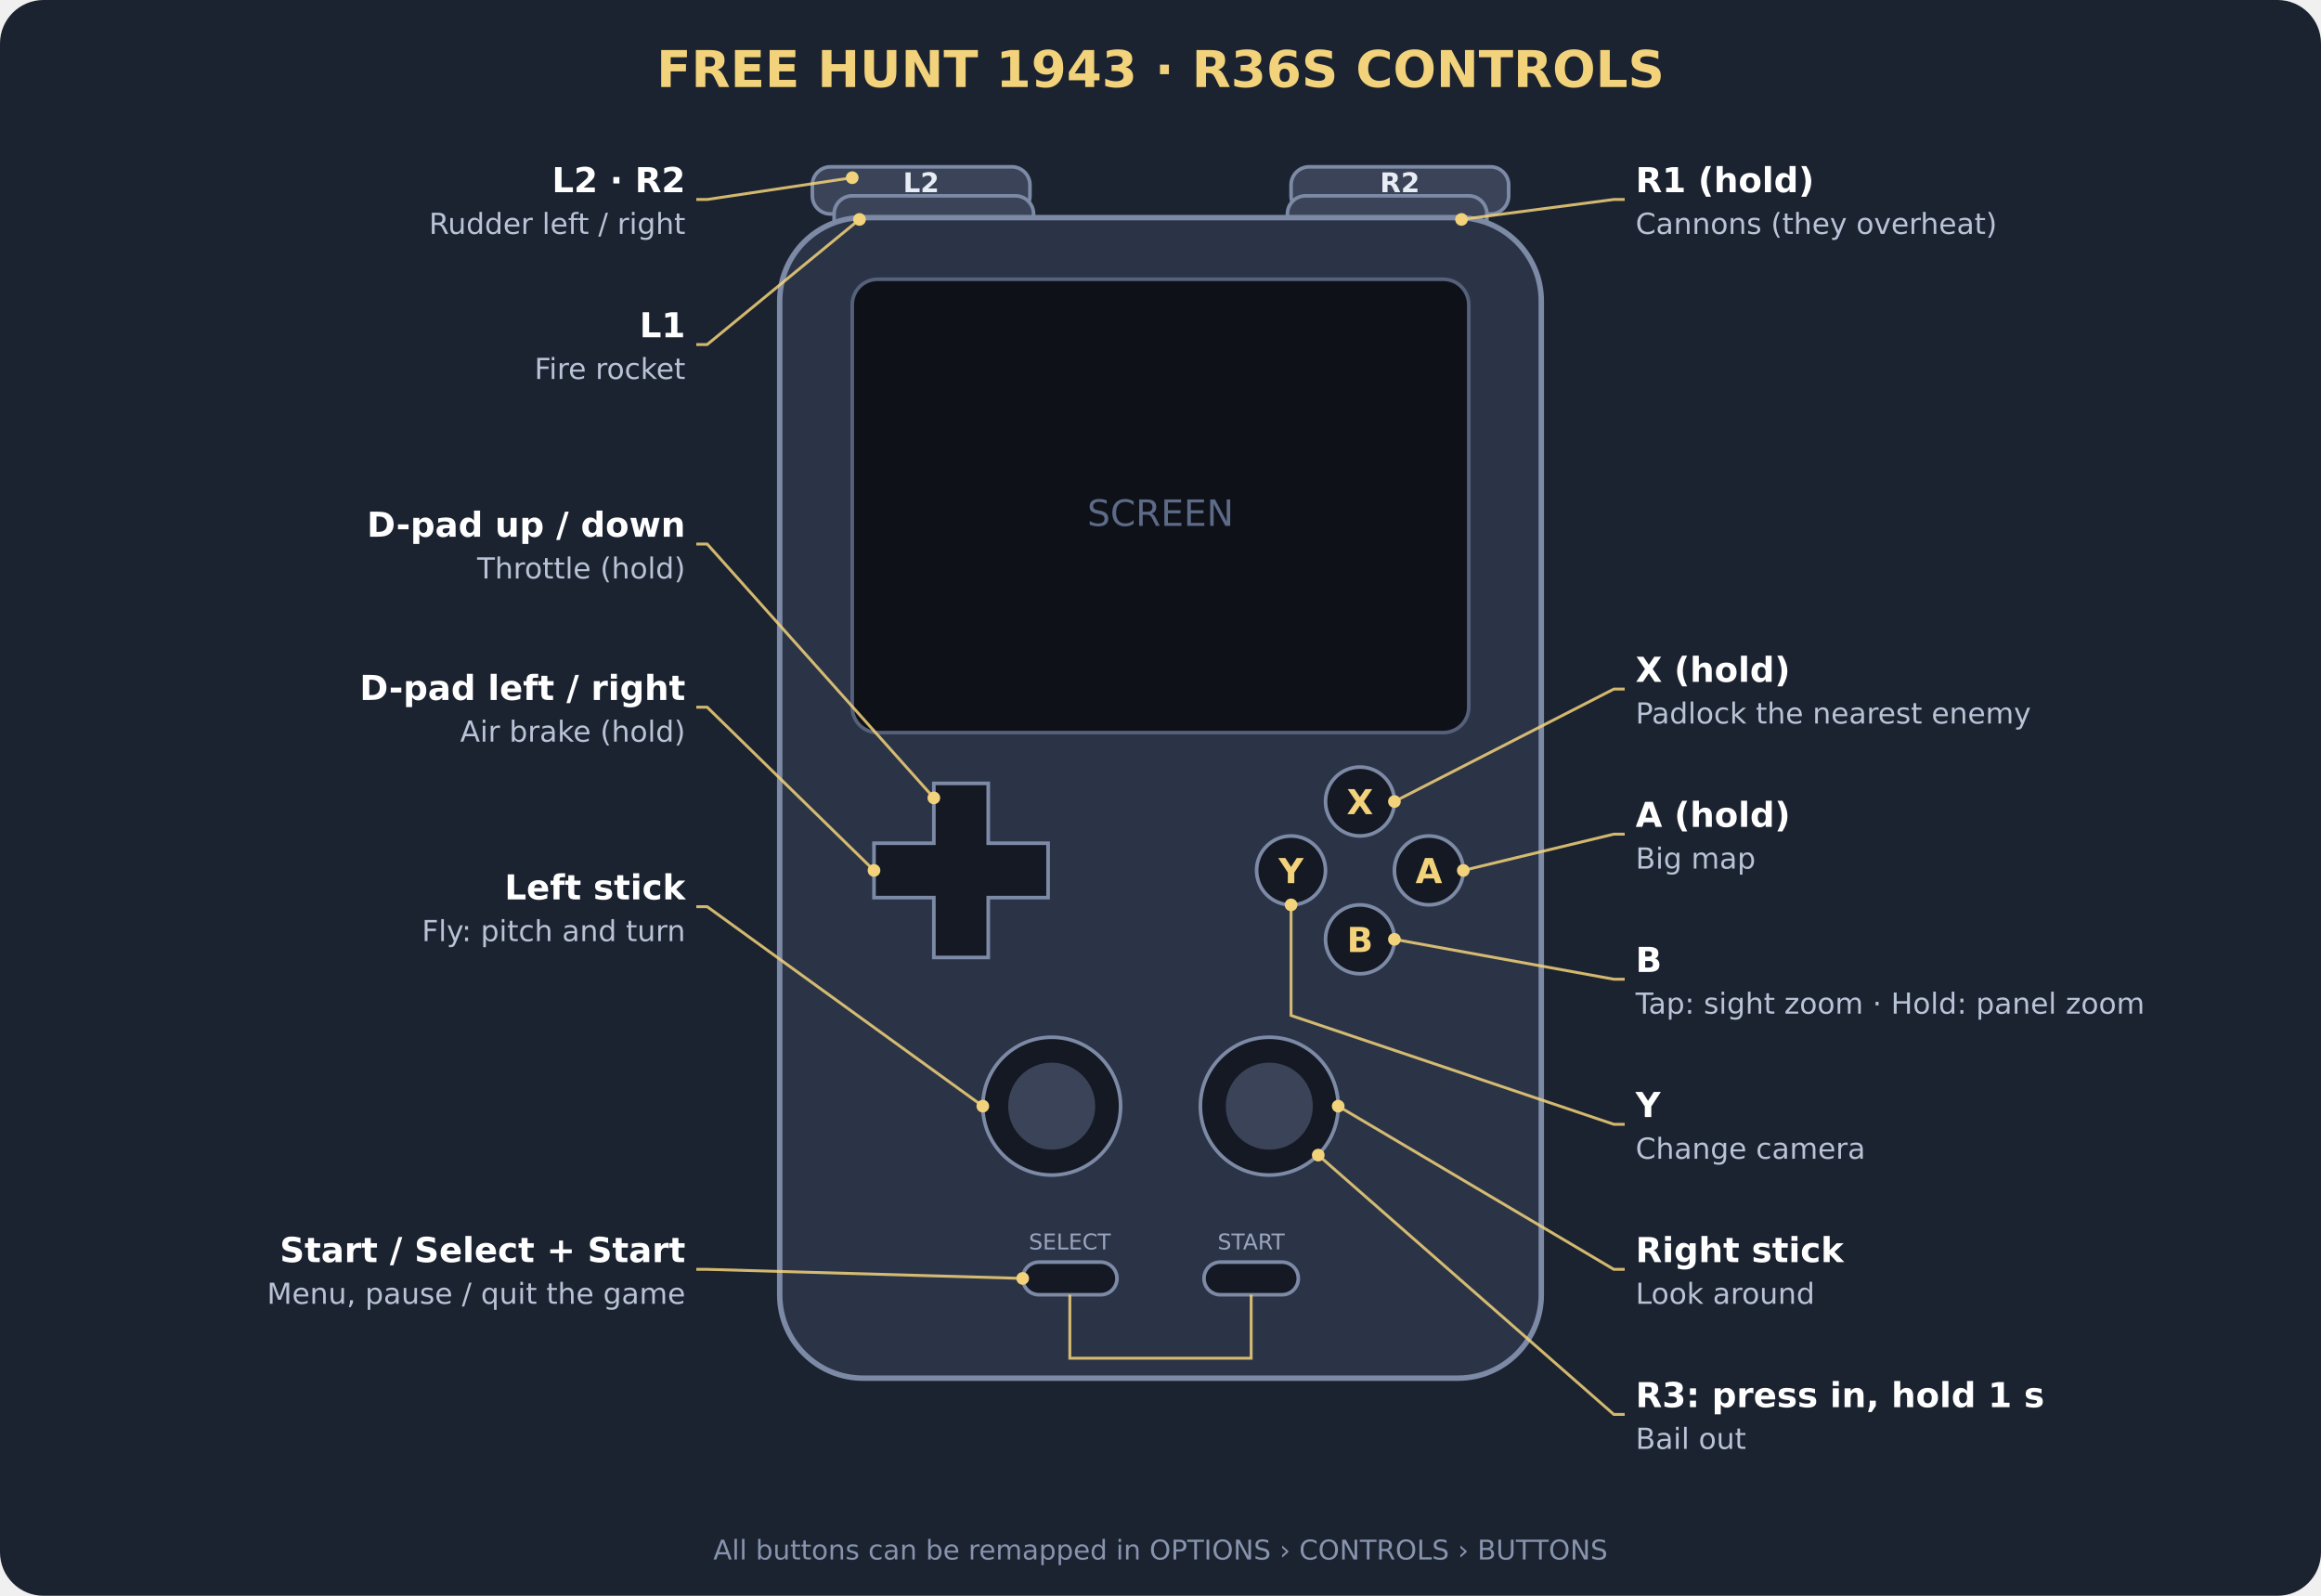
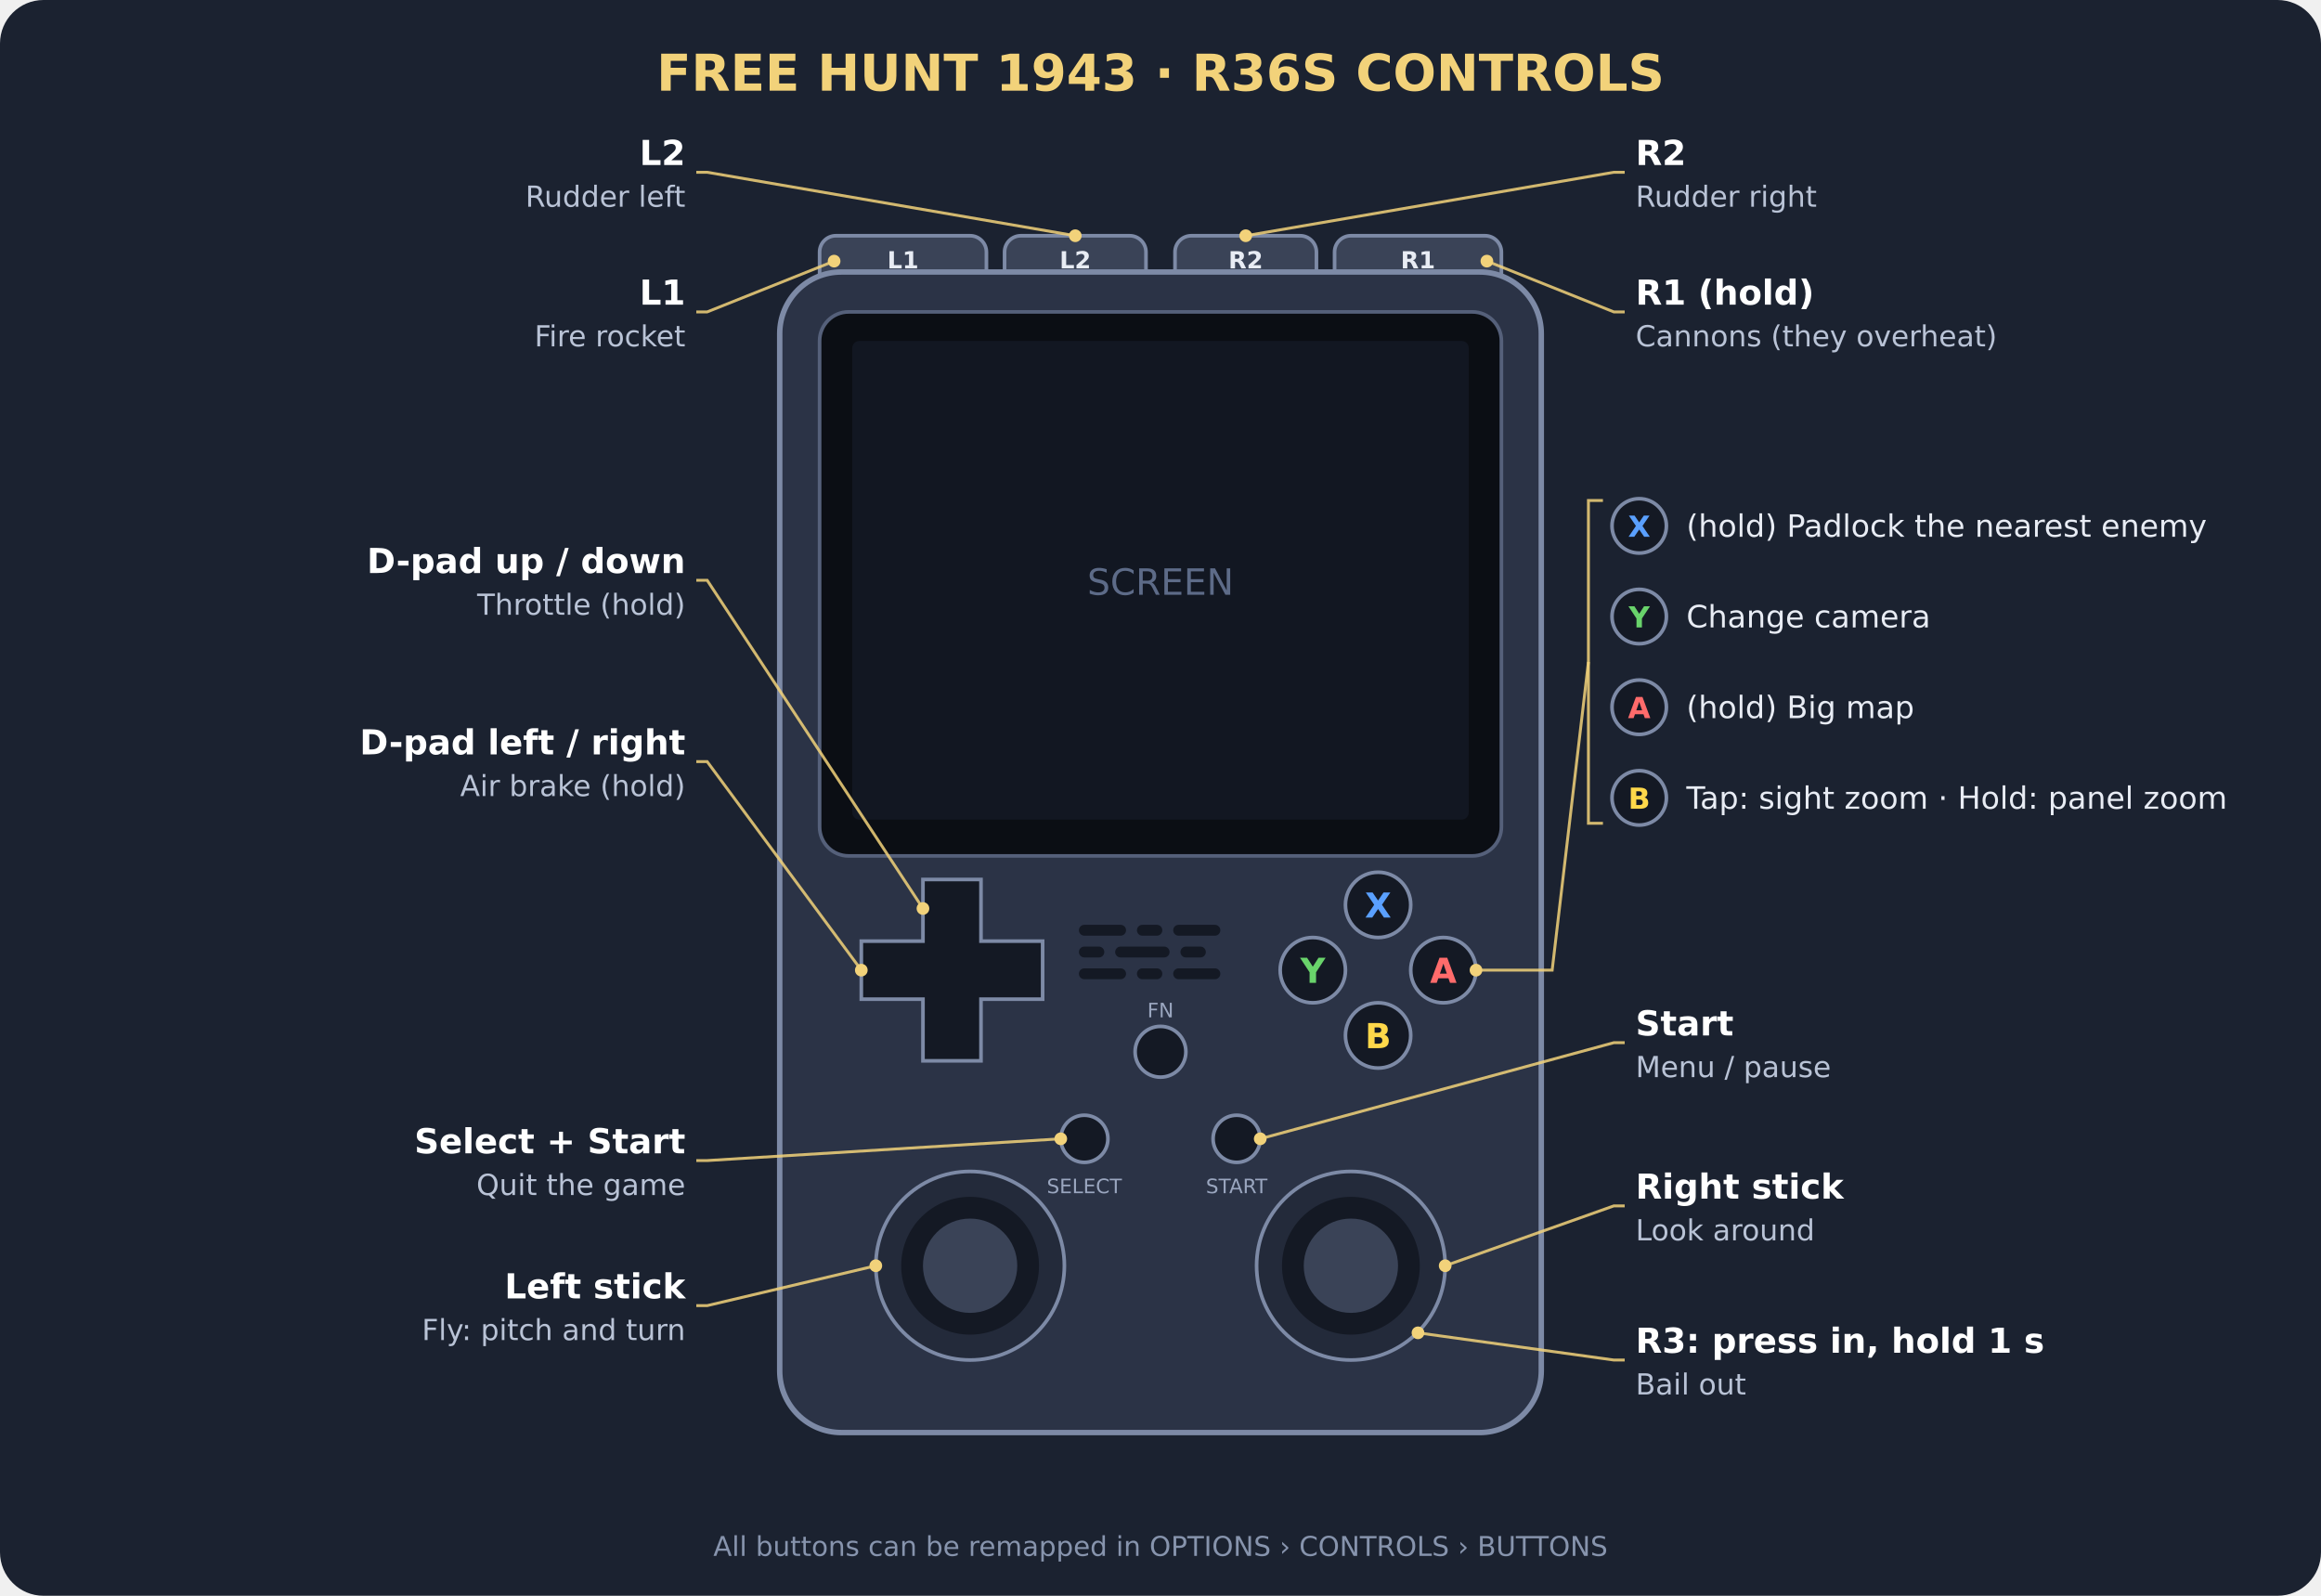
<svg xmlns="http://www.w3.org/2000/svg" viewBox="0 0 1280 880" width="1280" height="880" font-family="Verdana, DejaVu Sans, sans-serif">
  <rect width="1280" height="880" rx="24" fill="#1b2230" />
-   <text x="640" y="48" text-anchor="middle" font-size="28" font-weight="bold" fill="#f2d27a">FREE HUNT 1943 · R36S CONTROLS</text>
-   <rect x="448" y="92" width="120" height="26" rx="10" fill="#3a4357" stroke="#7d8aa6" stroke-width="2" />
-   <rect x="460" y="108" width="110" height="26" rx="10" fill="#3a4357" stroke="#7d8aa6" stroke-width="2" />
-   <rect x="712" y="92" width="120" height="26" rx="10" fill="#3a4357" stroke="#7d8aa6" stroke-width="2" />
-   <rect x="710" y="108" width="110" height="26" rx="10" fill="#3a4357" stroke="#7d8aa6" stroke-width="2" />
-   <rect x="430" y="120" width="420" height="640" rx="46" fill="#2b3346" stroke="#7d8aa6" stroke-width="3" />
-   <rect x="470" y="154" width="340" height="250" rx="14" fill="#0e1118" stroke="#55607a" stroke-width="2" />
-   <text x="640" y="290" text-anchor="middle" font-size="20" fill="#5d6b88">SCREEN</text>
-   <text x="508" y="106" text-anchor="middle" font-size="15" font-weight="bold" fill="#e8ecf4">L2</text>
-   <text x="515" y="126" text-anchor="middle" font-size="13" font-weight="bold" fill="#e8ecf4" />
-   <text x="772" y="106" text-anchor="middle" font-size="15" font-weight="bold" fill="#e8ecf4">R2</text>
-   <path d="M515,432 h30 v33 h33 v30 h-33 v33 h-30 v-33 h-33 v-30 h33 z" fill="#141924" stroke="#7d8aa6" stroke-width="2" />
-   <circle cx="750" cy="442" r="19" fill="#141924" stroke="#7d8aa6" stroke-width="2" />
-   <text x="750" y="449" text-anchor="middle" font-size="19" font-weight="bold" fill="#f2d27a">X</text>
-   <circle cx="712" cy="480" r="19" fill="#141924" stroke="#7d8aa6" stroke-width="2" />
-   <text x="712" y="487" text-anchor="middle" font-size="19" font-weight="bold" fill="#f2d27a">Y</text>
-   <circle cx="788" cy="480" r="19" fill="#141924" stroke="#7d8aa6" stroke-width="2" />
-   <text x="788" y="487" text-anchor="middle" font-size="19" font-weight="bold" fill="#f2d27a">A</text>
-   <circle cx="750" cy="518" r="19" fill="#141924" stroke="#7d8aa6" stroke-width="2" />
-   <text x="750" y="525" text-anchor="middle" font-size="19" font-weight="bold" fill="#f2d27a">B</text>
-   <circle cx="580" cy="610" r="38" fill="#141924" stroke="#7d8aa6" stroke-width="2" />
-   <circle cx="580" cy="610" r="24" fill="#3a4357" />
-   <circle cx="700" cy="610" r="38" fill="#141924" stroke="#7d8aa6" stroke-width="2" />
-   <circle cx="700" cy="610" r="24" fill="#3a4357" />
-   <rect x="564" y="696" width="52" height="18" rx="9" fill="#141924" stroke="#7d8aa6" stroke-width="2" />
-   <text x="590" y="689" text-anchor="middle" font-size="12" fill="#9aa6bf">SELECT</text>
-   <rect x="664" y="696" width="52" height="18" rx="9" fill="#141924" stroke="#7d8aa6" stroke-width="2" />
-   <text x="690" y="689" text-anchor="middle" font-size="12" fill="#9aa6bf">START</text>
-   <polyline points="470,98 390,110 384,110" fill="none" stroke="#f2d27a" stroke-width="1.6" opacity="0.85" />
-   <circle cx="470" cy="98" r="3.5" fill="#f2d27a" />
-   <text x="378" y="106" text-anchor="end" font-size="19" font-weight="bold" fill="#ffffff">L2 · R2</text>
-   <text x="378" y="129" text-anchor="end" font-size="16" fill="#b9c3d6">Rudder left / right</text>
-   <polyline points="474,121 390,190 384,190" fill="none" stroke="#f2d27a" stroke-width="1.6" opacity="0.85" />
-   <circle cx="474" cy="121" r="3.5" fill="#f2d27a" />
-   <text x="378" y="186" text-anchor="end" font-size="19" font-weight="bold" fill="#ffffff">L1</text>
-   <text x="378" y="209" text-anchor="end" font-size="16" fill="#b9c3d6">Fire rocket</text>
-   <polyline points="515,440 390,300 384,300" fill="none" stroke="#f2d27a" stroke-width="1.6" opacity="0.85" />
-   <circle cx="515" cy="440" r="3.5" fill="#f2d27a" />
-   <text x="378" y="296" text-anchor="end" font-size="19" font-weight="bold" fill="#ffffff">D-pad up / down</text>
-   <text x="378" y="319" text-anchor="end" font-size="16" fill="#b9c3d6">Throttle (hold)</text>
-   <polyline points="482,480 390,390 384,390" fill="none" stroke="#f2d27a" stroke-width="1.6" opacity="0.85" />
-   <circle cx="482" cy="480" r="3.5" fill="#f2d27a" />
-   <text x="378" y="386" text-anchor="end" font-size="19" font-weight="bold" fill="#ffffff">D-pad left / right</text>
-   <text x="378" y="409" text-anchor="end" font-size="16" fill="#b9c3d6">Air brake (hold)</text>
-   <polyline points="542,610 390,500 384,500" fill="none" stroke="#f2d27a" stroke-width="1.6" opacity="0.85" />
-   <circle cx="542" cy="610" r="3.5" fill="#f2d27a" />
-   <text x="378" y="496" text-anchor="end" font-size="19" font-weight="bold" fill="#ffffff">Left stick</text>
-   <text x="378" y="519" text-anchor="end" font-size="16" fill="#b9c3d6">Fly: pitch and turn</text>
-   <polyline points="564,705 390,700 384,700" fill="none" stroke="#f2d27a" stroke-width="1.6" opacity="0.85" />
-   <circle cx="564" cy="705" r="3.5" fill="#f2d27a" />
-   <text x="378" y="696" text-anchor="end" font-size="19" font-weight="bold" fill="#ffffff">Start  /  Select + Start</text>
-   <text x="378" y="719" text-anchor="end" font-size="16" fill="#b9c3d6">Menu, pause  /  quit the game</text>
-   <polyline points="690,714 690,749 590,749 590,714" fill="none" stroke="#f2d27a" stroke-width="1.6" opacity="0.85" />
-   <polyline points="806,121 890,110 896,110" fill="none" stroke="#f2d27a" stroke-width="1.6" opacity="0.85" />
-   <circle cx="806" cy="121" r="3.5" fill="#f2d27a" />
-   <text x="902" y="106" text-anchor="start" font-size="19" font-weight="bold" fill="#ffffff">R1 (hold)</text>
-   <text x="902" y="129" text-anchor="start" font-size="16" fill="#b9c3d6">Cannons (they overheat)</text>
-   <polyline points="769,442 890,380 896,380" fill="none" stroke="#f2d27a" stroke-width="1.6" opacity="0.85" />
-   <circle cx="769" cy="442" r="3.5" fill="#f2d27a" />
-   <text x="902" y="376" text-anchor="start" font-size="19" font-weight="bold" fill="#ffffff">X (hold)</text>
-   <text x="902" y="399" text-anchor="start" font-size="16" fill="#b9c3d6">Padlock the nearest enemy</text>
-   <polyline points="807,480 890,460 896,460" fill="none" stroke="#f2d27a" stroke-width="1.6" opacity="0.85" />
-   <circle cx="807" cy="480" r="3.5" fill="#f2d27a" />
-   <text x="902" y="456" text-anchor="start" font-size="19" font-weight="bold" fill="#ffffff">A (hold)</text>
-   <text x="902" y="479" text-anchor="start" font-size="16" fill="#b9c3d6">Big map</text>
-   <polyline points="769,518 890,540 896,540" fill="none" stroke="#f2d27a" stroke-width="1.6" opacity="0.85" />
-   <circle cx="769" cy="518" r="3.5" fill="#f2d27a" />
-   <text x="902" y="536" text-anchor="start" font-size="19" font-weight="bold" fill="#ffffff">B</text>
-   <text x="902" y="559" text-anchor="start" font-size="16" fill="#b9c3d6">Tap: sight zoom · Hold: panel zoom</text>
-   <polyline points="712,499 712,560 890,620 896,620" fill="none" stroke="#f2d27a" stroke-width="1.6" opacity="0.85" />
-   <circle cx="712" cy="499" r="3.5" fill="#f2d27a" />
-   <text x="902" y="616" text-anchor="start" font-size="19" font-weight="bold" fill="#ffffff">Y</text>
-   <text x="902" y="639" text-anchor="start" font-size="16" fill="#b9c3d6">Change camera</text>
-   <polyline points="738,610 890,700 896,700" fill="none" stroke="#f2d27a" stroke-width="1.6" opacity="0.85" />
-   <circle cx="738" cy="610" r="3.5" fill="#f2d27a" />
-   <text x="902" y="696" text-anchor="start" font-size="19" font-weight="bold" fill="#ffffff">Right stick</text>
-   <text x="902" y="719" text-anchor="start" font-size="16" fill="#b9c3d6">Look around</text>
-   <polyline points="727,637 890,780 896,780" fill="none" stroke="#f2d27a" stroke-width="1.6" opacity="0.85" />
-   <circle cx="727" cy="637" r="3.5" fill="#f2d27a" />
-   <text x="902" y="776" text-anchor="start" font-size="19" font-weight="bold" fill="#ffffff">R3: press in, hold 1 s</text>
-   <text x="902" y="799" text-anchor="start" font-size="16" fill="#b9c3d6">Bail out</text>
-   <text x="640" y="860" text-anchor="middle" font-size="15" fill="#8794ad">All buttons can be remapped in OPTIONS › CONTROLS › BUTTONS</text>
+   <text x="640" y="50" text-anchor="middle" font-size="28" font-weight="bold" fill="#f2d27a">FREE HUNT 1943 · R36S CONTROLS</text>
+   <rect x="452" y="130" width="92" height="34" rx="9" fill="#3a4357" stroke="#7d8aa6" stroke-width="2" />
+   <text x="498.0" y="148" text-anchor="middle" font-size="13" font-weight="bold" fill="#e8ecf4">L1</text>
+   <rect x="554" y="130" width="78" height="34" rx="9" fill="#3a4357" stroke="#7d8aa6" stroke-width="2" />
+   <text x="593.0" y="148" text-anchor="middle" font-size="13" font-weight="bold" fill="#e8ecf4">L2</text>
+   <rect x="648" y="130" width="78" height="34" rx="9" fill="#3a4357" stroke="#7d8aa6" stroke-width="2" />
+   <text x="687.0" y="148" text-anchor="middle" font-size="13" font-weight="bold" fill="#e8ecf4">R2</text>
+   <rect x="736" y="130" width="92" height="34" rx="9" fill="#3a4357" stroke="#7d8aa6" stroke-width="2" />
+   <text x="782.0" y="148" text-anchor="middle" font-size="13" font-weight="bold" fill="#e8ecf4">R1</text>
+   <rect x="430" y="150" width="420" height="640" rx="34" fill="#2b3346" stroke="#7d8aa6" stroke-width="3" />
+   <rect x="452" y="172" width="376" height="300" rx="16" fill="#0b0e14" stroke="#55607a" stroke-width="2" />
+   <rect x="470" y="188" width="340" height="264" rx="4" fill="#121722" />
+   <text x="640.0" y="328" text-anchor="middle" font-size="20" fill="#5d6b88">SCREEN</text>
+   <rect x="595.0" y="510" width="26" height="6" rx="3" fill="#141924" />
+   <rect x="627.0" y="510" width="14" height="6" rx="3" fill="#141924" />
+   <rect x="647.0" y="510" width="26" height="6" rx="3" fill="#141924" />
+   <rect x="595.0" y="522" width="14" height="6" rx="3" fill="#141924" />
+   <rect x="615.0" y="522" width="30" height="6" rx="3" fill="#141924" />
+   <rect x="651.0" y="522" width="14" height="6" rx="3" fill="#141924" />
+   <rect x="595.0" y="534" width="26" height="6" rx="3" fill="#141924" />
+   <rect x="627.0" y="534" width="14" height="6" rx="3" fill="#141924" />
+   <rect x="647.0" y="534" width="26" height="6" rx="3" fill="#141924" />
+   <path d="M509,485 h32 v34 h34 v32 h-34 v34 h-32 v-34 h-34 v-32 h34 z" fill="#141924" stroke="#7d8aa6" stroke-width="2" />
+   <circle cx="760" cy="499" r="18" fill="#141924" stroke="#7d8aa6" stroke-width="2" />
+   <text x="760" y="506" text-anchor="middle" font-size="19" font-weight="bold" fill="#5aa0ff">X</text>
+   <circle cx="724" cy="535" r="18" fill="#141924" stroke="#7d8aa6" stroke-width="2" />
+   <text x="724" y="542" text-anchor="middle" font-size="19" font-weight="bold" fill="#69d36b">Y</text>
+   <circle cx="796" cy="535" r="18" fill="#141924" stroke="#7d8aa6" stroke-width="2" />
+   <text x="796" y="542" text-anchor="middle" font-size="19" font-weight="bold" fill="#ff6b6b">A</text>
+   <circle cx="760" cy="571" r="18" fill="#141924" stroke="#7d8aa6" stroke-width="2" />
+   <text x="760" y="578" text-anchor="middle" font-size="19" font-weight="bold" fill="#ffd84a">B</text>
+   <circle cx="640.0" cy="580" r="14" fill="#141924" stroke="#7d8aa6" stroke-width="2" />
+   <text x="640.0" y="561" text-anchor="middle" font-size="11" fill="#9aa6bf">FN</text>
+   <circle cx="598.0" cy="628" r="13" fill="#141924" stroke="#7d8aa6" stroke-width="2" />
+   <text x="598.0" y="658" text-anchor="middle" font-size="11" fill="#9aa6bf">SELECT</text>
+   <circle cx="682.0" cy="628" r="13" fill="#141924" stroke="#7d8aa6" stroke-width="2" />
+   <text x="682.0" y="658" text-anchor="middle" font-size="11" fill="#9aa6bf">START</text>
+   <circle cx="535" cy="698" r="52" fill="#232a3a" stroke="#7d8aa6" stroke-width="2" />
+   <circle cx="535" cy="698" r="38" fill="#141924" />
+   <circle cx="535" cy="698" r="26" fill="#3a4357" />
+   <circle cx="745" cy="698" r="52" fill="#232a3a" stroke="#7d8aa6" stroke-width="2" />
+   <circle cx="745" cy="698" r="38" fill="#141924" />
+   <circle cx="745" cy="698" r="26" fill="#3a4357" />
+   <polyline points="593.0,130 390,95 384,95" fill="none" stroke="#f2d27a" stroke-width="1.6" opacity="0.85" />
+   <circle cx="593.0" cy="130" r="3.5" fill="#f2d27a" />
+   <text x="378" y="91" text-anchor="end" font-size="19" font-weight="bold" fill="#ffffff">L2</text>
+   <text x="378" y="114" text-anchor="end" font-size="16" fill="#b9c3d6">Rudder left</text>
+   <polyline points="460,144 390,172 384,172" fill="none" stroke="#f2d27a" stroke-width="1.6" opacity="0.85" />
+   <circle cx="460" cy="144" r="3.5" fill="#f2d27a" />
+   <text x="378" y="168" text-anchor="end" font-size="19" font-weight="bold" fill="#ffffff">L1</text>
+   <text x="378" y="191" text-anchor="end" font-size="16" fill="#b9c3d6">Fire rocket</text>
+   <polyline points="509,501 390,320 384,320" fill="none" stroke="#f2d27a" stroke-width="1.6" opacity="0.85" />
+   <circle cx="509" cy="501" r="3.5" fill="#f2d27a" />
+   <text x="378" y="316" text-anchor="end" font-size="19" font-weight="bold" fill="#ffffff">D-pad up / down</text>
+   <text x="378" y="339" text-anchor="end" font-size="16" fill="#b9c3d6">Throttle (hold)</text>
+   <polyline points="475,535 390,420 384,420" fill="none" stroke="#f2d27a" stroke-width="1.6" opacity="0.85" />
+   <circle cx="475" cy="535" r="3.5" fill="#f2d27a" />
+   <text x="378" y="416" text-anchor="end" font-size="19" font-weight="bold" fill="#ffffff">D-pad left / right</text>
+   <text x="378" y="439" text-anchor="end" font-size="16" fill="#b9c3d6">Air brake (hold)</text>
+   <polyline points="585.0,628 390,640 384,640" fill="none" stroke="#f2d27a" stroke-width="1.6" opacity="0.85" />
+   <circle cx="585.0" cy="628" r="3.5" fill="#f2d27a" />
+   <text x="378" y="636" text-anchor="end" font-size="19" font-weight="bold" fill="#ffffff">Select + Start</text>
+   <text x="378" y="659" text-anchor="end" font-size="16" fill="#b9c3d6">Quit the game</text>
+   <polyline points="483,698 390,720 384,720" fill="none" stroke="#f2d27a" stroke-width="1.6" opacity="0.85" />
+   <circle cx="483" cy="698" r="3.5" fill="#f2d27a" />
+   <text x="378" y="716" text-anchor="end" font-size="19" font-weight="bold" fill="#ffffff">Left stick</text>
+   <text x="378" y="739" text-anchor="end" font-size="16" fill="#b9c3d6">Fly: pitch and turn</text>
+   <polyline points="687.0,130 890,95 896,95" fill="none" stroke="#f2d27a" stroke-width="1.6" opacity="0.85" />
+   <circle cx="687.0" cy="130" r="3.5" fill="#f2d27a" />
+   <text x="902" y="91" text-anchor="start" font-size="19" font-weight="bold" fill="#ffffff">R2</text>
+   <text x="902" y="114" text-anchor="start" font-size="16" fill="#b9c3d6">Rudder right</text>
+   <polyline points="820,144 890,172 896,172" fill="none" stroke="#f2d27a" stroke-width="1.6" opacity="0.85" />
+   <circle cx="820" cy="144" r="3.5" fill="#f2d27a" />
+   <text x="902" y="168" text-anchor="start" font-size="19" font-weight="bold" fill="#ffffff">R1 (hold)</text>
+   <text x="902" y="191" text-anchor="start" font-size="16" fill="#b9c3d6">Cannons (they overheat)</text>
+   <polyline points="814,535 856,535 876,365" fill="none" stroke="#f2d27a" stroke-width="1.6" opacity="0.85" />
+   <circle cx="814" cy="535" r="3.5" fill="#f2d27a" />
+   <polyline points="884,276 876,276 876,454 884,454" fill="none" stroke="#f2d27a" stroke-width="1.6" opacity="0.85" />
+   <circle cx="904" cy="290" r="15" fill="#141924" stroke="#7d8aa6" stroke-width="2" />
+   <text x="904" y="296" text-anchor="middle" font-size="16" font-weight="bold" fill="#5aa0ff">X</text>
+   <text x="930" y="296" font-size="17" fill="#e8ecf4">(hold) Padlock the nearest enemy</text>
+   <circle cx="904" cy="340" r="15" fill="#141924" stroke="#7d8aa6" stroke-width="2" />
+   <text x="904" y="346" text-anchor="middle" font-size="16" font-weight="bold" fill="#69d36b">Y</text>
+   <text x="930" y="346" font-size="17" fill="#e8ecf4">Change camera</text>
+   <circle cx="904" cy="390" r="15" fill="#141924" stroke="#7d8aa6" stroke-width="2" />
+   <text x="904" y="396" text-anchor="middle" font-size="16" font-weight="bold" fill="#ff6b6b">A</text>
+   <text x="930" y="396" font-size="17" fill="#e8ecf4">(hold) Big map</text>
+   <circle cx="904" cy="440" r="15" fill="#141924" stroke="#7d8aa6" stroke-width="2" />
+   <text x="904" y="446" text-anchor="middle" font-size="16" font-weight="bold" fill="#ffd84a">B</text>
+   <text x="930" y="446" font-size="17" fill="#e8ecf4">Tap: sight zoom · Hold: panel zoom</text>
+   <polyline points="695.0,628 890,575 896,575" fill="none" stroke="#f2d27a" stroke-width="1.6" opacity="0.85" />
+   <circle cx="695.0" cy="628" r="3.5" fill="#f2d27a" />
+   <text x="902" y="571" text-anchor="start" font-size="19" font-weight="bold" fill="#ffffff">Start</text>
+   <text x="902" y="594" text-anchor="start" font-size="16" fill="#b9c3d6">Menu / pause</text>
+   <polyline points="797,698 890,665 896,665" fill="none" stroke="#f2d27a" stroke-width="1.6" opacity="0.85" />
+   <circle cx="797" cy="698" r="3.5" fill="#f2d27a" />
+   <text x="902" y="661" text-anchor="start" font-size="19" font-weight="bold" fill="#ffffff">Right stick</text>
+   <text x="902" y="684" text-anchor="start" font-size="16" fill="#b9c3d6">Look around</text>
+   <polyline points="782,735 890,750 896,750" fill="none" stroke="#f2d27a" stroke-width="1.6" opacity="0.85" />
+   <circle cx="782" cy="735" r="3.5" fill="#f2d27a" />
+   <text x="902" y="746" text-anchor="start" font-size="19" font-weight="bold" fill="#ffffff">R3: press in, hold 1 s</text>
+   <text x="902" y="769" text-anchor="start" font-size="16" fill="#b9c3d6">Bail out</text>
+   <text x="640" y="858" text-anchor="middle" font-size="15" fill="#8794ad">All buttons can be remapped in OPTIONS › CONTROLS › BUTTONS</text>
</svg>
